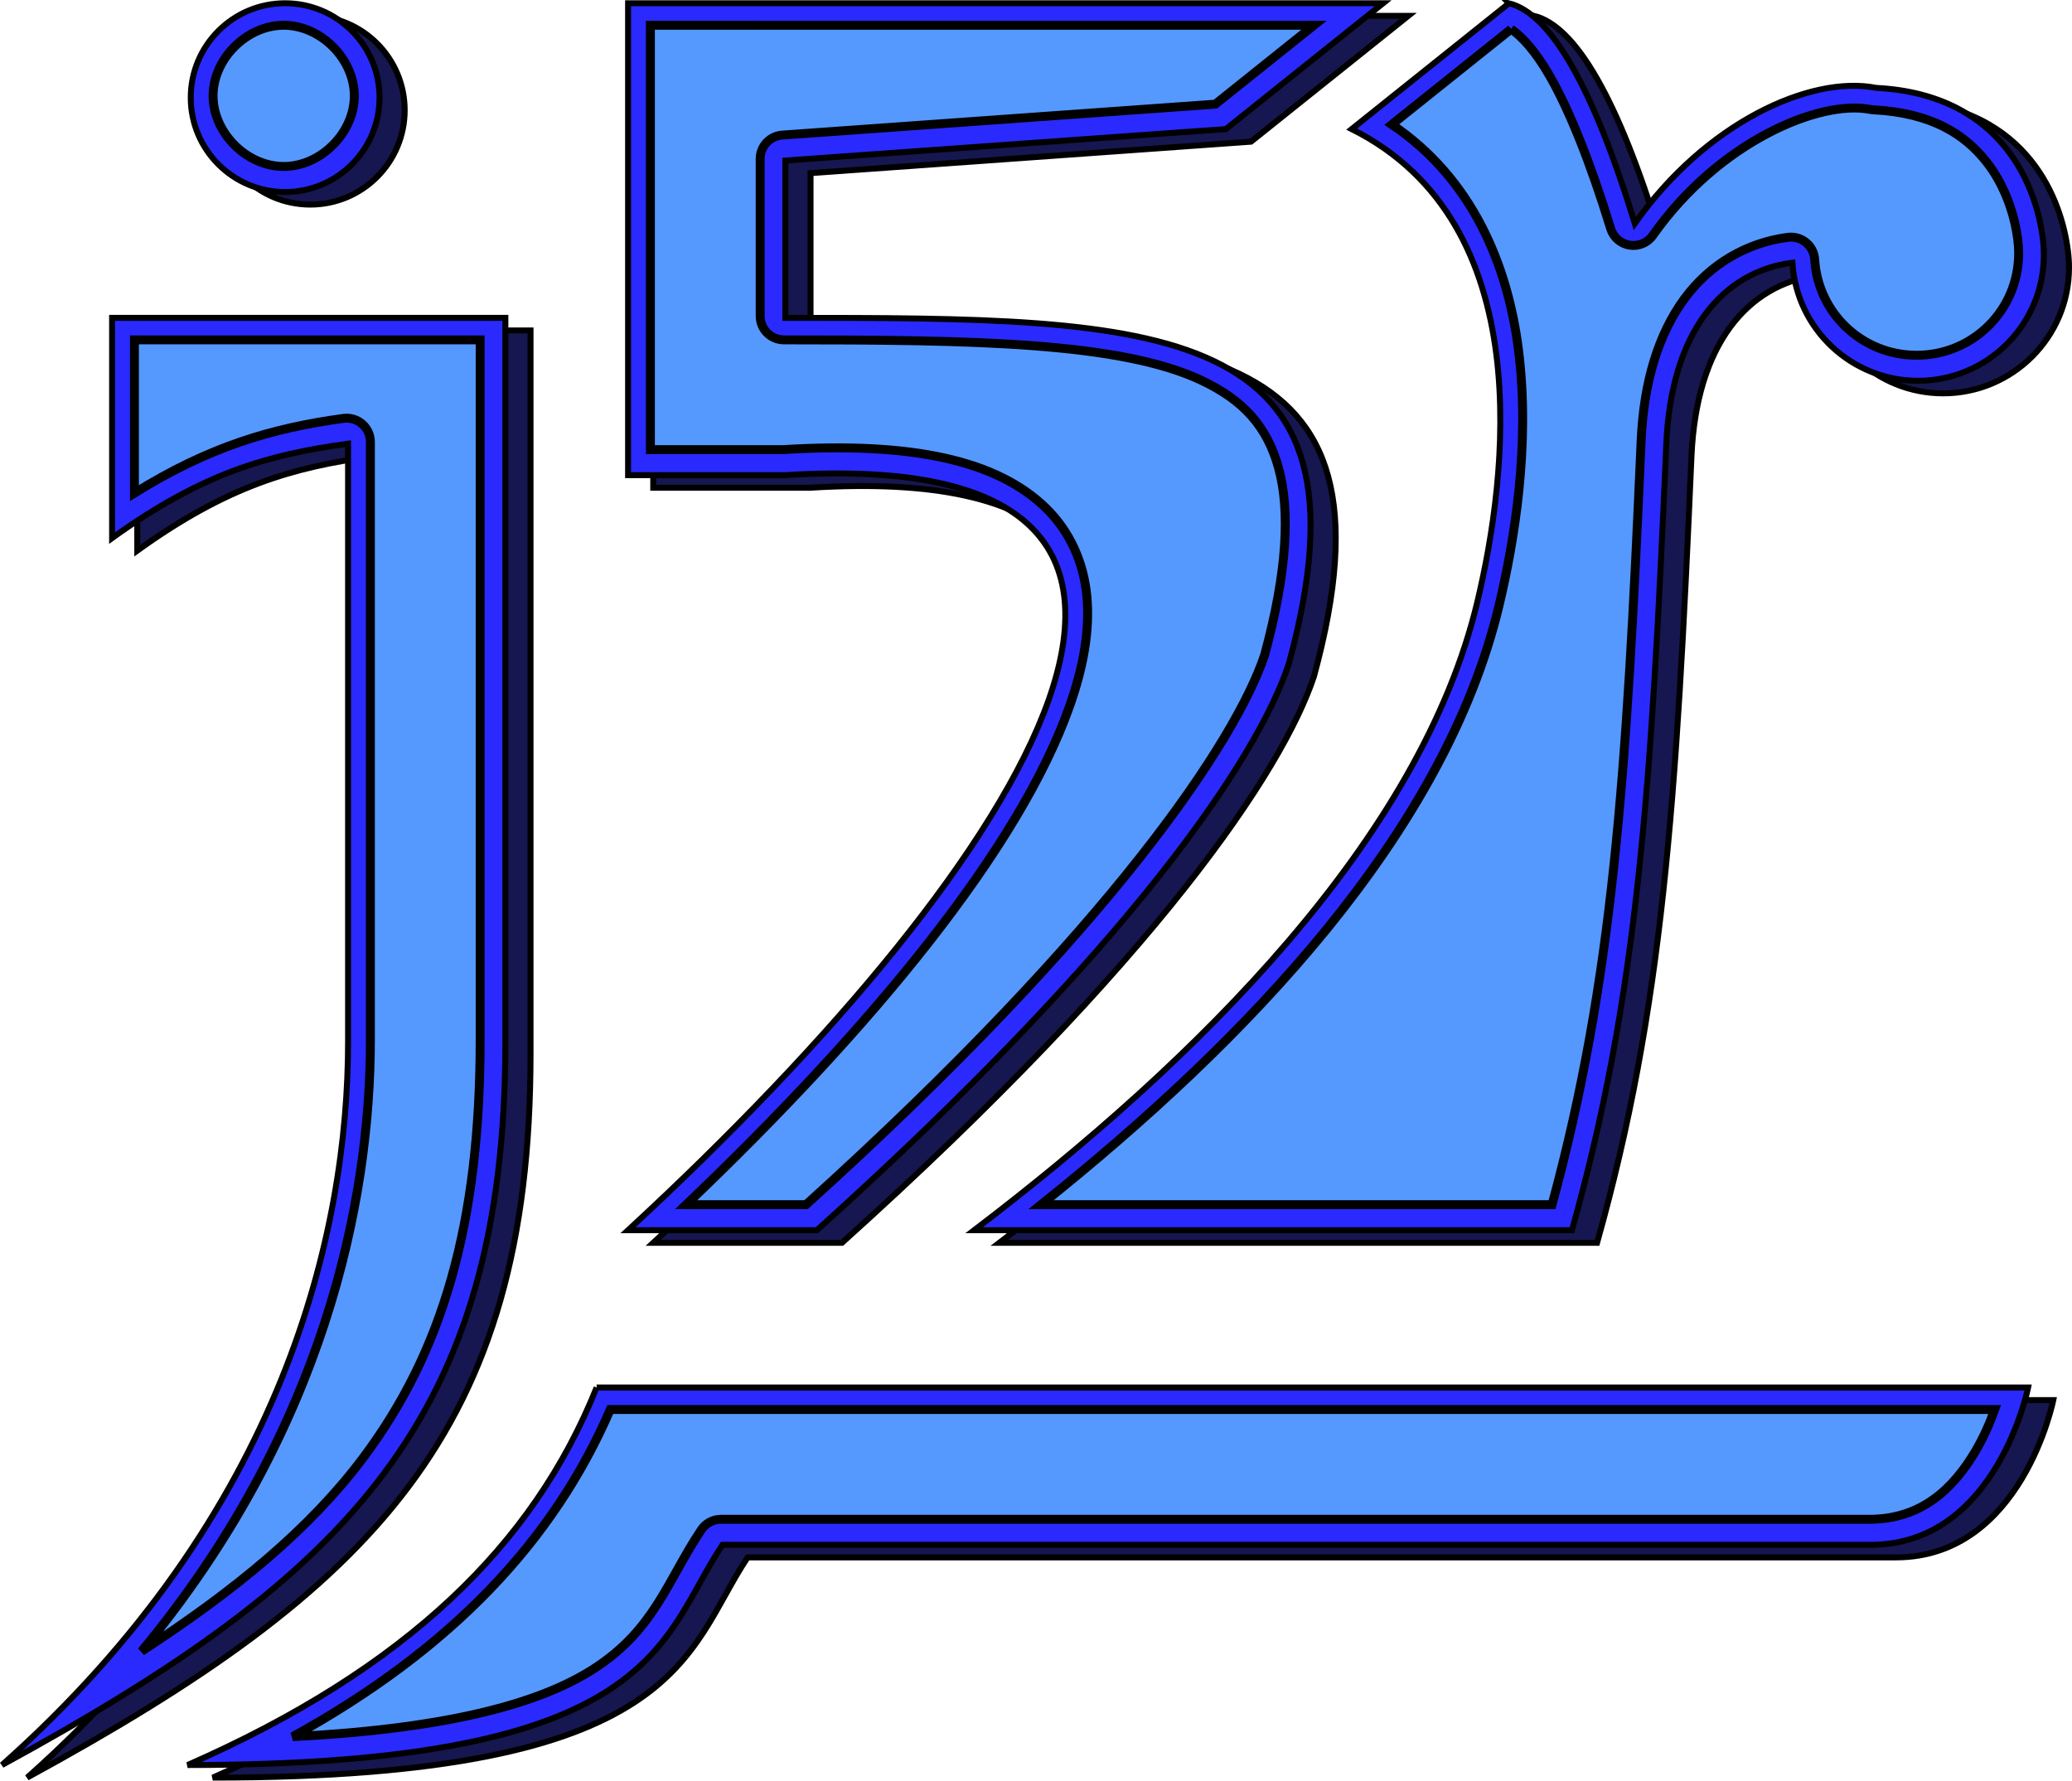
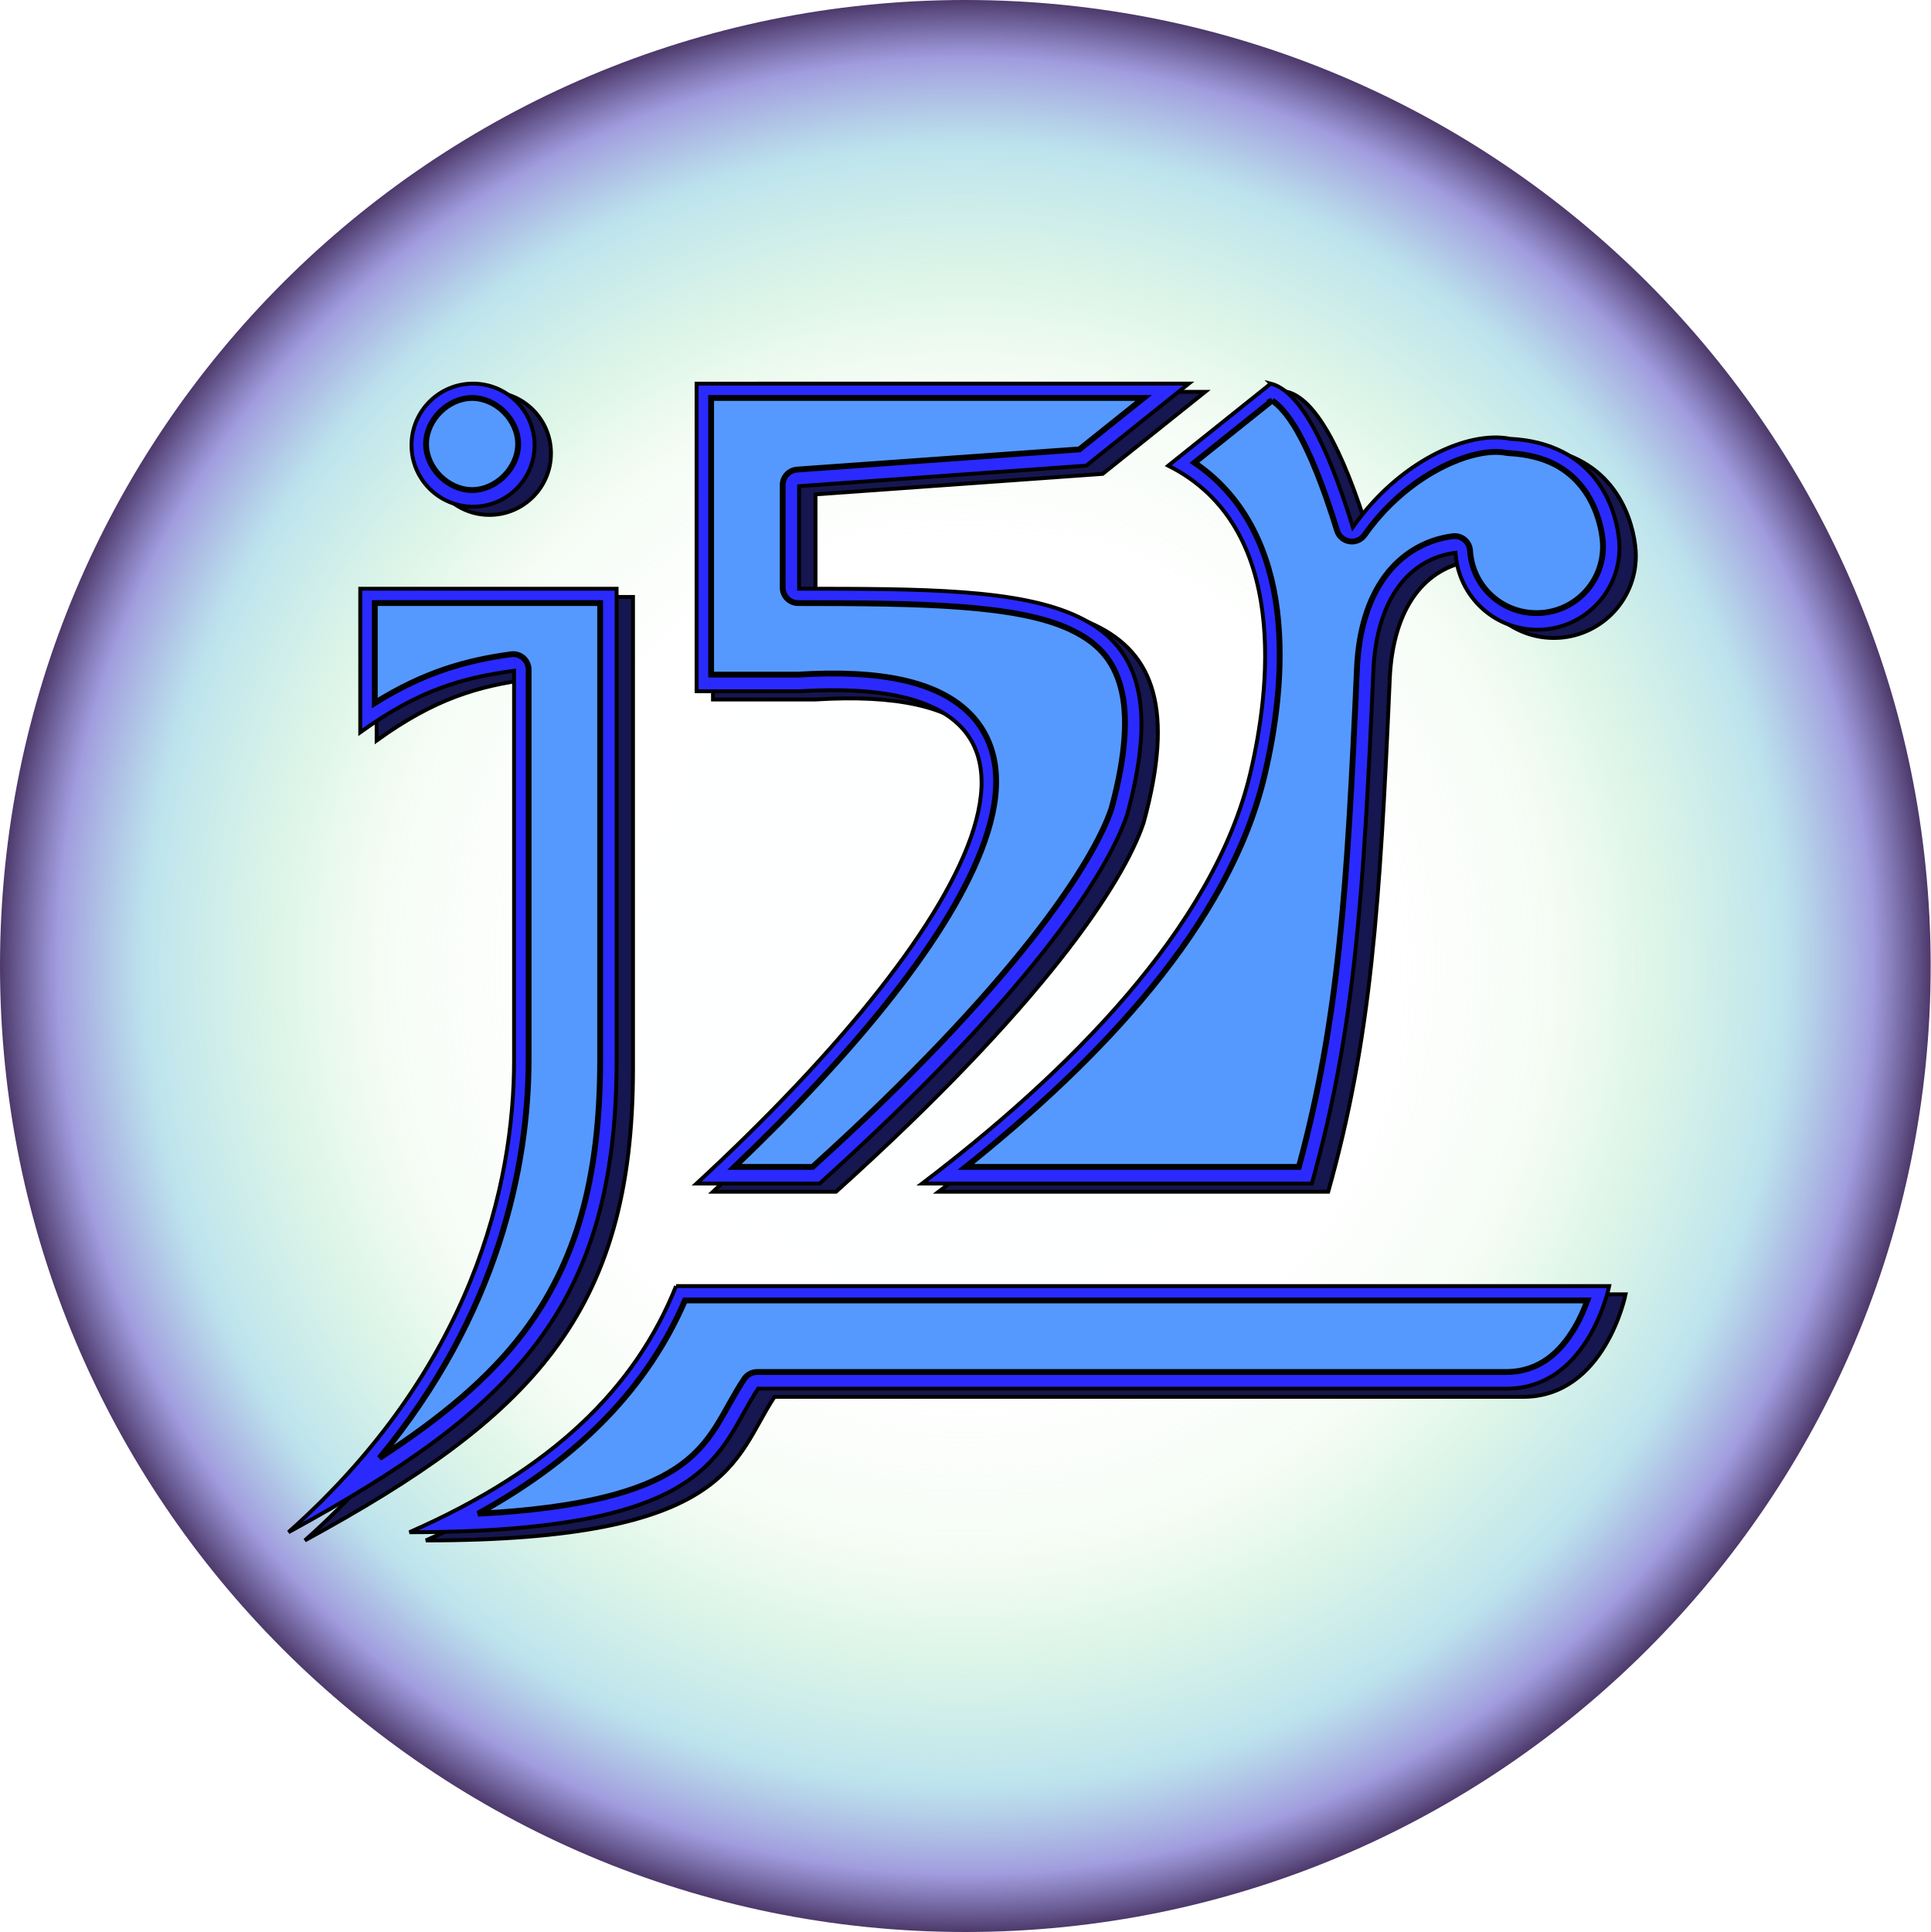
- <svg xmlns="http://www.w3.org/2000/svg" id="svg8" version="1.1" viewBox="0 0 348.494 299.496" height="299.496mm" width="348.494mm">
-   <defs id="defs2" />
-   <g transform="translate(1262.086,112.219)" id="layer1">
-     <g id="g2536">
-       <path d="m -1157.508,123.277 h 240.771 c 0,0 -5.292,26.458 -26.458,26.458 h -193.146 c -10.583,15.875 -10.583,37.042 -89.958,37.042 36.783,-16.171 58.208,-37.042 68.792,-63.5 z m 153.458,-232.833 -26.458,21.167 c 31.75,15.875 26.062,58.766 21.167,79.375 -9.531,40.122 -47.329,77.426 -84.667,105.833 h 100.541 c 11.083,-39.458 13.345,-74.138 15.875,-132.292 0.817,-18.786 9.426,-28.922 21.207,-30.45 0.687,11.164 9.941,19.867 21.126,19.867 11.69,0 21.167,-9.477 21.167,-21.167 2e-5,-0.005 0,-0.011 0,-0.016 0,-0.966 -0.068,-1.931 -0.201,-2.888 -1,-7.885 -6.306,-24.087 -28.007,-25.196 -11.068,-2.195 -28.745,5.967 -40.585,22.808 -7.075,-23.017 -14.131,-35.26 -21.166,-37.042 z m -148.167,0 v 26.458 52.917 h 26.458 c 84.667,-5.292 42.333,63.5 -26.458,127 l 31.75,3e-6 c 52.917,-47.625 74.083,-79.375 79.375,-95.25 15.875,-58.208 -21.167,-58.208 -84.667,-58.208 v -26.458 l 74.083,-5.292 26.458,-21.167 h -100.542 z m -41.804,15.875 a 15.875,15.875 0 0 1 -15.875,15.875 15.875,15.875 0 0 1 -15.875,-15.875 15.875,15.875 0 0 1 15.875,-15.875 15.875,15.875 0 0 1 15.875,15.875 z m -44.979,37.042 v 37.042 c 15.094,-10.87 26.127,-14.037 39.688,-15.875 V 65.068 c -10e-5,31.75 -10.583,79.375 -58.208,121.708 58.208,-31.75 84.667,-58.208 84.667,-121.708 V -35.473 -56.64 h -26.458 z" style="fill:#161650;fill-opacity:1;stroke:#000000;stroke-width:1;stroke-linecap:butt;stroke-linejoin:miter;stroke-miterlimit:4;stroke-dasharray:none;stroke-opacity:1" id="path114" />
-       <path id="path65" style="fill:#2a2aff;fill-opacity:1;stroke:#000000;stroke-width:1;stroke-linecap:butt;stroke-linejoin:miter;stroke-miterlimit:4;stroke-dasharray:none;stroke-opacity:1" d="m -1161.741,121.16 h 240.771 c 0,0 -5.292,26.458 -26.458,26.458 h -193.146 c -10.583,15.875 -10.583,37.042 -89.958,37.042 36.783,-16.171 58.208,-37.042 68.792,-63.5 z m 153.458,-232.833 -26.458,21.167 c 31.75,15.875 26.062,58.766 21.167,79.375 -9.531,40.122 -47.329,77.426 -84.667,105.833 h 100.542 c 11.083,-39.458 13.345,-74.138 15.875,-132.292 0.817,-18.786 9.426,-28.922 21.207,-30.45 0.687,11.164 9.941,19.867 21.126,19.867 11.69,0 21.167,-9.477 21.167,-21.167 2e-5,-0.005 0,-0.011 0,-0.016 0,-0.966 -0.068,-1.931 -0.201,-2.888 -1,-7.885 -6.306,-24.087 -28.007,-25.196 -11.068,-2.195 -28.745,5.967 -40.585,22.808 -7.075,-23.017 -14.131,-35.26 -21.167,-37.042 z m -148.167,0 v 26.458 52.917 h 26.458 c 84.667,-5.292 42.333,63.5 -26.458,127 l 31.75,3e-6 c 52.917,-47.625 74.083,-79.375 79.375,-95.25 15.875,-58.208 -21.167,-58.208 -84.667,-58.208 V -85.215 l 74.083,-5.292 26.458,-21.167 h -100.542 z m -41.804,15.875 a 15.875,15.875 0 0 1 -15.875,15.875 15.875,15.875 0 0 1 -15.875,-15.875 15.875,15.875 0 0 1 15.875,-15.875 15.875,15.875 0 0 1 15.875,15.875 z m -44.979,37.042 v 37.042 c 15.094,-10.87 26.127,-14.037 39.688,-15.875 V 62.952 c -10e-5,31.75 -10.583,79.375 -58.208,121.708 58.208,-31.75 84.667,-58.208 84.667,-121.708 V -37.59 -58.757 h -26.458 z" />
-       <path d="m -512.818,-99.826 c -6.219,0 -11.877,5.658 -11.877,11.877 0,6.219 5.658,11.877 11.877,11.877 6.219,0 11.877,-5.658 11.877,-11.877 0,-6.219 -5.658,-11.877 -11.877,-11.877 z m 61.676,0 v 22.461 48.918 h 22.461 l -0.25,0.008 c 21.684,-1.355 36.071,1.779 44.301,9.811 4.115,4.016 6.389,9.26 6.904,14.934 0.516,5.674 -0.588,11.786 -2.867,18.273 -8.461,24.08 -33.341,54.22 -64.533,83.975 h 20.164 c 51.692,-46.717 72.322,-78.145 77.119,-92.43 3.831,-14.102 4.305,-24.322 2.369,-31.422 -1.942,-7.122 -6,-11.458 -12.834,-14.727 -13.667,-6.536 -38.623,-6.883 -70.373,-6.883 a 3.998,3.998 0 0 1 -3.998,-3.998 v -26.459 a 3.998,3.998 0 0 1 3.713,-3.986 l 72.844,-5.203 16.586,-13.271 h -89.145 z m 144.76,0.648 -20.055,16.047 c 13.493,9.088 19.482,23.551 21.297,37.885 2.035,16.076 -0.725,32.316 -3.236,42.889 -9.15,38.52 -42.483,73.282 -77.055,100.91 h 85.943 C -289.231,60.745 -286.974,26.739 -284.51,-29.914 c 0.434,-9.971 2.942,-18.005 7.266,-23.891 4.324,-5.886 10.536,-9.458 17.422,-10.352 a 3.998,3.998 0 0 1 4.504,3.719 c 0.559,9.094 8.025,16.115 17.137,16.115 9.53,0 17.168,-7.638 17.168,-17.168 a 3.998,3.998 0 0 1 0,-0.016 c 0,-0.783 -0.053,-1.565 -0.16,-2.34 a 3.998,3.998 0 0 1 -0.006,-0.047 c -0.432,-3.406 -1.867,-8.756 -5.391,-13.135 -3.524,-4.378 -8.98,-8.065 -18.855,-8.57 A 3.998,3.998 0 0 1 -246,-85.668 c -8.417,-1.669 -25.424,5.379 -36.537,21.186 a 3.998,3.998 0 0 1 -7.09,-1.125 c -3.487,-11.342 -6.964,-19.939 -10.246,-25.672 -2.442,-4.265 -4.77,-6.731 -6.51,-7.898 z m -231.541,52.27 v 25.771 c 12.565,-7.822 23.254,-10.952 35.152,-12.564 a 3.998,3.998 0 0 1 4.535,3.961 V 70.801 c -2e-5,27.231 -7.77,65.798 -38.494,102.879 15.787,-10.278 28.322,-20.611 37.25,-32.516 13.324,-17.766 19.705,-39.168 19.705,-70.363 V -29.74 -46.908 h -22.459 z m 80.035,179.916 c -9.529,22.064 -26.725,40.311 -53.412,55.025 27.363,-1.393 42.202,-5.96 50.682,-11.447 10.186,-6.591 12.281,-14.714 18.027,-23.334 a 3.998,3.998 0 0 1 3.326,-1.781 h 193.146 c 8.918,0 14.175,-5.344 17.74,-11.287 1.543,-2.571 2.579,-5.071 3.338,-7.176 z" id="path89" style="fill:#5599ff;fill-opacity:1;stroke:#000000;stroke-width:1.5;stroke-linecap:butt;stroke-linejoin:miter;stroke-miterlimit:4;stroke-dasharray:none;stroke-opacity:1" transform="translate(-701.5521,-8.145268)" />
+ <svg xmlns="http://www.w3.org/2000/svg" xmlns:xlink="http://www.w3.org/1999/xlink" width="498.164mm" height="498.449mm" viewBox="0 0 498.164 498.449" version="1.1" id="svg8">
+   <defs id="defs2">
+     <linearGradient id="linearGradient842">
+       <stop id="stop838" offset="0" style="stop-color:#d5fff6;stop-opacity:0" />
+       <stop style="stop-color:#ffffff;stop-opacity:0.1" offset="0.41" id="stop850" />
+       <stop style="stop-color:#d7f4d7;stop-opacity:0.25" offset="0.605" id="stop846" />
+       <stop id="stop852" offset="0.703" style="stop-color:#afe9c6;stop-opacity:0.4" />
+       <stop id="stop848" offset="0.849" style="stop-color:#87cdde;stop-opacity:0.55" />
+       <stop style="stop-color:#7972d0;stop-opacity:0.7" offset="0.94" id="stop854" />
+       <stop id="stop840" offset="1" style="stop-color:#2d1650;stop-opacity:0.85" />
+     </linearGradient>
+     <radialGradient gradientUnits="userSpaceOnUse" gradientTransform="matrix(0.9953652,0,0,0.9959352,-4.768649,2.02461)" r="250.242" fy="120.873" fx="-944.198" cy="120.873" cx="-944.198" id="radialGradient844" xlink:href="#linearGradient842" />
+   </defs>
+   <g id="layer1" transform="translate(1193.672,126.8183)">
+     <path d="M -695.508,122.406 A 249.082,249.225 0 0 1 -944.59,371.631 249.082,249.225 0 0 1 -1193.672,122.406 249.082,249.225 0 0 1 -944.59,-126.818 249.082,249.225 0 0 1 -695.508,122.406 Z" style="fill:url(#radialGradient844);fill-opacity:1;stroke-width:1.498" id="path836" />
+     <g transform="translate(142.5132,83.82889)" id="g2536">
+       <path id="path114" style="fill:#161650;fill-opacity:1;stroke:#000000;stroke-width:1;stroke-linecap:butt;stroke-linejoin:miter;stroke-miterlimit:4;stroke-dasharray:none;stroke-opacity:1" d="m -1157.508,123.277 h 240.771 c 0,0 -5.292,26.458 -26.458,26.458 h -193.146 c -10.583,15.875 -10.583,37.042 -89.958,37.042 36.783,-16.171 58.208,-37.042 68.792,-63.5 z m 153.458,-232.833 -26.458,21.167 c 31.75,15.875 26.062,58.766 21.167,79.375 -9.531,40.122 -47.329,77.426 -84.667,105.833 h 100.541 c 11.083,-39.458 13.345,-74.138 15.875,-132.292 0.817,-18.786 9.426,-28.922 21.207,-30.45 0.687,11.164 9.941,19.867 21.126,19.867 11.69,0 21.167,-9.477 21.167,-21.167 2e-5,-0.005 0,-0.011 0,-0.016 0,-0.966 -0.068,-1.931 -0.201,-2.888 -1,-7.885 -6.306,-24.087 -28.007,-25.196 -11.068,-2.195 -28.745,5.967 -40.585,22.808 -7.075,-23.017 -14.131,-35.26 -21.166,-37.042 z m -148.167,0 v 26.458 52.917 h 26.458 c 84.667,-5.292 42.333,63.5 -26.458,127 l 31.75,3e-6 c 52.917,-47.625 74.083,-79.375 79.375,-95.25 15.875,-58.208 -21.167,-58.208 -84.667,-58.208 v -26.458 l 74.083,-5.292 26.458,-21.167 h -100.542 z m -41.804,15.875 a 15.875,15.875 0 0 1 -15.875,15.875 15.875,15.875 0 0 1 -15.875,-15.875 15.875,15.875 0 0 1 15.875,-15.875 15.875,15.875 0 0 1 15.875,15.875 z m -44.979,37.042 v 37.042 c 15.094,-10.87 26.127,-14.037 39.688,-15.875 V 65.068 c -10e-5,31.75 -10.583,79.375 -58.208,121.708 58.208,-31.75 84.667,-58.208 84.667,-121.708 V -35.473 -56.64 h -26.458 z" />
+       <path d="m -1161.741,121.16 h 240.771 c 0,0 -5.292,26.458 -26.458,26.458 h -193.146 c -10.583,15.875 -10.583,37.042 -89.958,37.042 36.783,-16.171 58.208,-37.042 68.792,-63.5 z m 153.458,-232.833 -26.458,21.167 c 31.75,15.875 26.062,58.766 21.167,79.375 -9.531,40.122 -47.329,77.426 -84.667,105.833 h 100.542 c 11.083,-39.458 13.345,-74.138 15.875,-132.292 0.817,-18.786 9.426,-28.922 21.207,-30.45 0.687,11.164 9.941,19.867 21.126,19.867 11.69,0 21.167,-9.477 21.167,-21.167 2e-5,-0.005 0,-0.011 0,-0.016 0,-0.966 -0.068,-1.931 -0.201,-2.888 -1,-7.885 -6.306,-24.087 -28.007,-25.196 -11.068,-2.195 -28.745,5.967 -40.585,22.808 -7.075,-23.017 -14.131,-35.26 -21.167,-37.042 z m -148.167,0 v 26.458 52.917 h 26.458 c 84.667,-5.292 42.333,63.5 -26.458,127 l 31.75,3e-6 c 52.917,-47.625 74.083,-79.375 79.375,-95.25 15.875,-58.208 -21.167,-58.208 -84.667,-58.208 V -85.215 l 74.083,-5.292 26.458,-21.167 h -100.542 z m -41.804,15.875 a 15.875,15.875 0 0 1 -15.875,15.875 15.875,15.875 0 0 1 -15.875,-15.875 15.875,15.875 0 0 1 15.875,-15.875 15.875,15.875 0 0 1 15.875,15.875 z m -44.979,37.042 v 37.042 c 15.094,-10.87 26.127,-14.037 39.688,-15.875 V 62.952 c -10e-5,31.75 -10.583,79.375 -58.208,121.708 58.208,-31.75 84.667,-58.208 84.667,-121.708 V -37.59 -58.757 h -26.458 z" style="fill:#2a2aff;fill-opacity:1;stroke:#000000;stroke-width:1;stroke-linecap:butt;stroke-linejoin:miter;stroke-miterlimit:4;stroke-dasharray:none;stroke-opacity:1" id="path65" />
+       <path transform="translate(-701.5521,-8.145268)" style="fill:#5599ff;fill-opacity:1;stroke:#000000;stroke-width:1.5;stroke-linecap:butt;stroke-linejoin:miter;stroke-miterlimit:4;stroke-dasharray:none;stroke-opacity:1" id="path89" d="m -512.818,-99.826 c -6.219,0 -11.877,5.658 -11.877,11.877 0,6.219 5.658,11.877 11.877,11.877 6.219,0 11.877,-5.658 11.877,-11.877 0,-6.219 -5.658,-11.877 -11.877,-11.877 z m 61.676,0 v 22.461 48.918 h 22.461 l -0.25,0.008 c 21.684,-1.355 36.071,1.779 44.301,9.811 4.115,4.016 6.389,9.26 6.904,14.934 0.516,5.674 -0.588,11.786 -2.867,18.273 -8.461,24.08 -33.341,54.22 -64.533,83.975 h 20.164 c 51.692,-46.717 72.322,-78.145 77.119,-92.43 3.831,-14.102 4.305,-24.322 2.369,-31.422 -1.942,-7.122 -6,-11.458 -12.834,-14.727 -13.667,-6.536 -38.623,-6.883 -70.373,-6.883 a 3.998,3.998 0 0 1 -3.998,-3.998 v -26.459 a 3.998,3.998 0 0 1 3.713,-3.986 l 72.844,-5.203 16.586,-13.271 h -89.145 z m 144.76,0.648 -20.055,16.047 c 13.493,9.088 19.482,23.551 21.297,37.885 2.035,16.076 -0.725,32.316 -3.236,42.889 -9.15,38.52 -42.483,73.282 -77.055,100.91 h 85.943 C -289.231,60.745 -286.974,26.739 -284.51,-29.914 c 0.434,-9.971 2.942,-18.005 7.266,-23.891 4.324,-5.886 10.536,-9.458 17.422,-10.352 a 3.998,3.998 0 0 1 4.504,3.719 c 0.559,9.094 8.025,16.115 17.137,16.115 9.53,0 17.168,-7.638 17.168,-17.168 a 3.998,3.998 0 0 1 0,-0.016 c 0,-0.783 -0.053,-1.565 -0.16,-2.34 a 3.998,3.998 0 0 1 -0.006,-0.047 c -0.432,-3.406 -1.867,-8.756 -5.391,-13.135 -3.524,-4.378 -8.98,-8.065 -18.855,-8.57 A 3.998,3.998 0 0 1 -246,-85.668 c -8.417,-1.669 -25.424,5.379 -36.537,21.186 a 3.998,3.998 0 0 1 -7.09,-1.125 c -3.487,-11.342 -6.964,-19.939 -10.246,-25.672 -2.442,-4.265 -4.77,-6.731 -6.51,-7.898 z m -231.541,52.27 v 25.771 c 12.565,-7.822 23.254,-10.952 35.152,-12.564 a 3.998,3.998 0 0 1 4.535,3.961 V 70.801 c -2e-5,27.231 -7.77,65.798 -38.494,102.879 15.787,-10.278 28.322,-20.611 37.25,-32.516 13.324,-17.766 19.705,-39.168 19.705,-70.363 V -29.74 -46.908 h -22.459 z m 80.035,179.916 c -9.529,22.064 -26.725,40.311 -53.412,55.025 27.363,-1.393 42.202,-5.96 50.682,-11.447 10.186,-6.591 12.281,-14.714 18.027,-23.334 a 3.998,3.998 0 0 1 3.326,-1.781 h 193.146 c 8.918,0 14.175,-5.344 17.74,-11.287 1.543,-2.571 2.579,-5.071 3.338,-7.176 z" />
    </g>
  </g>
</svg>
